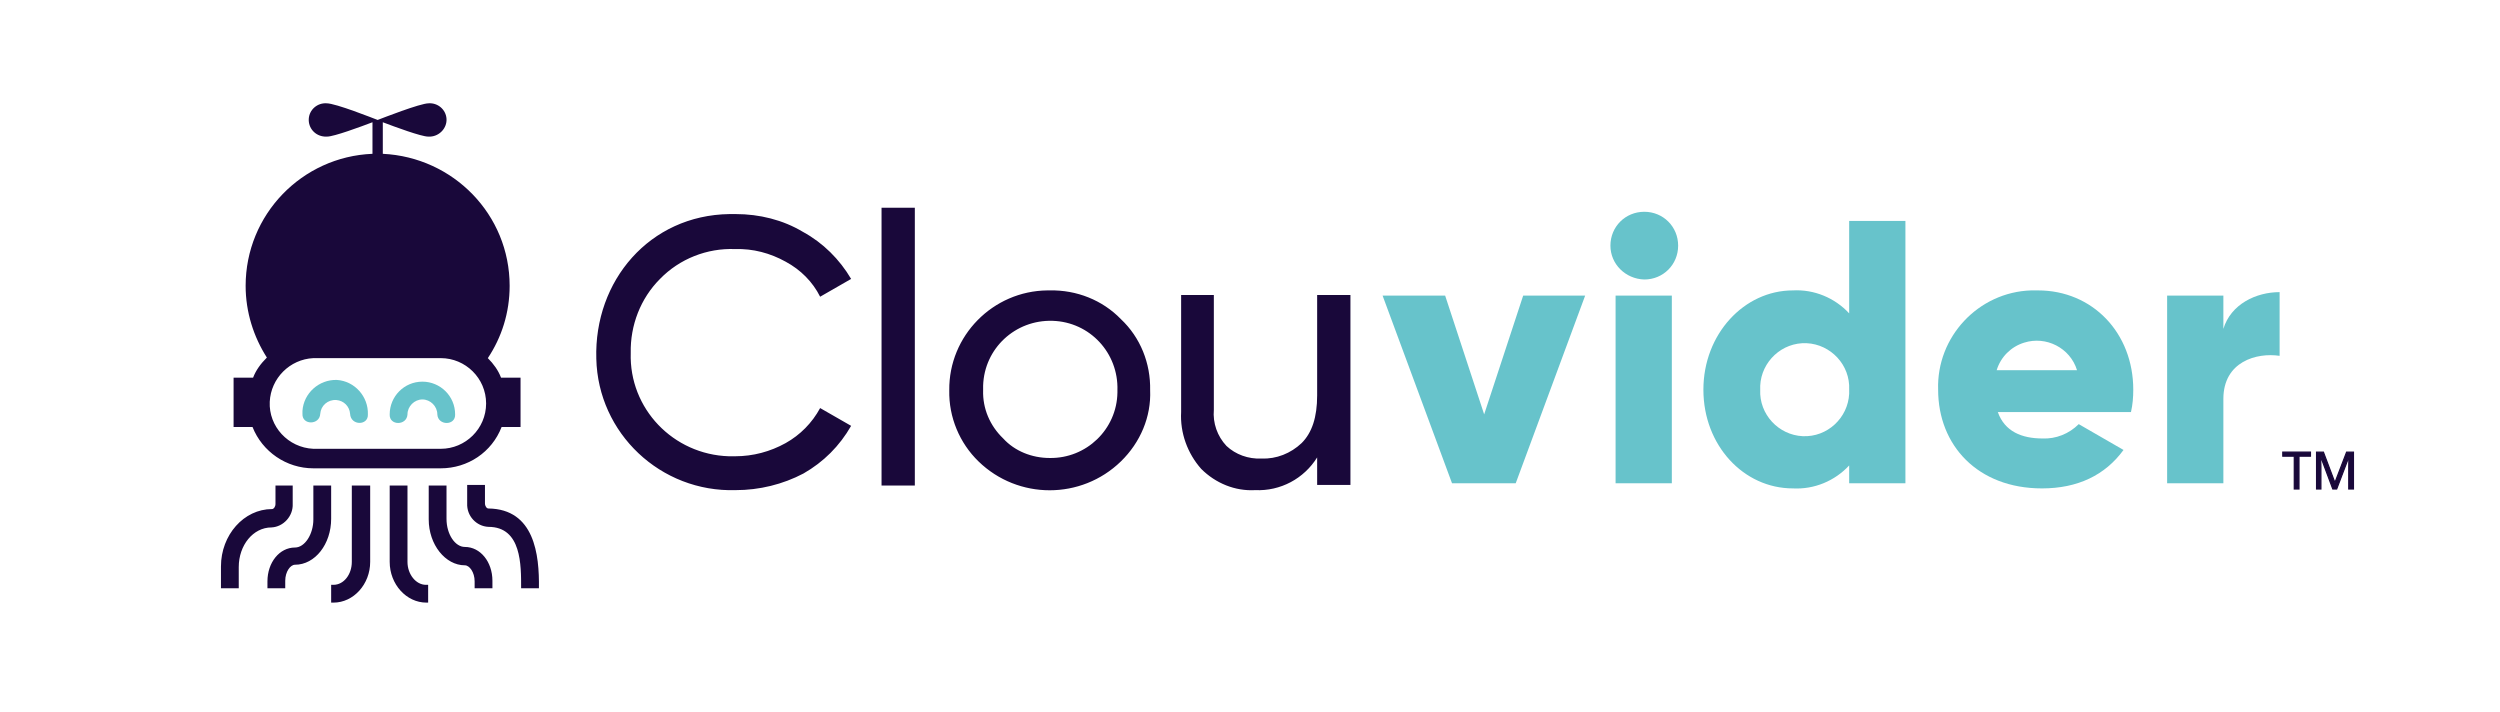
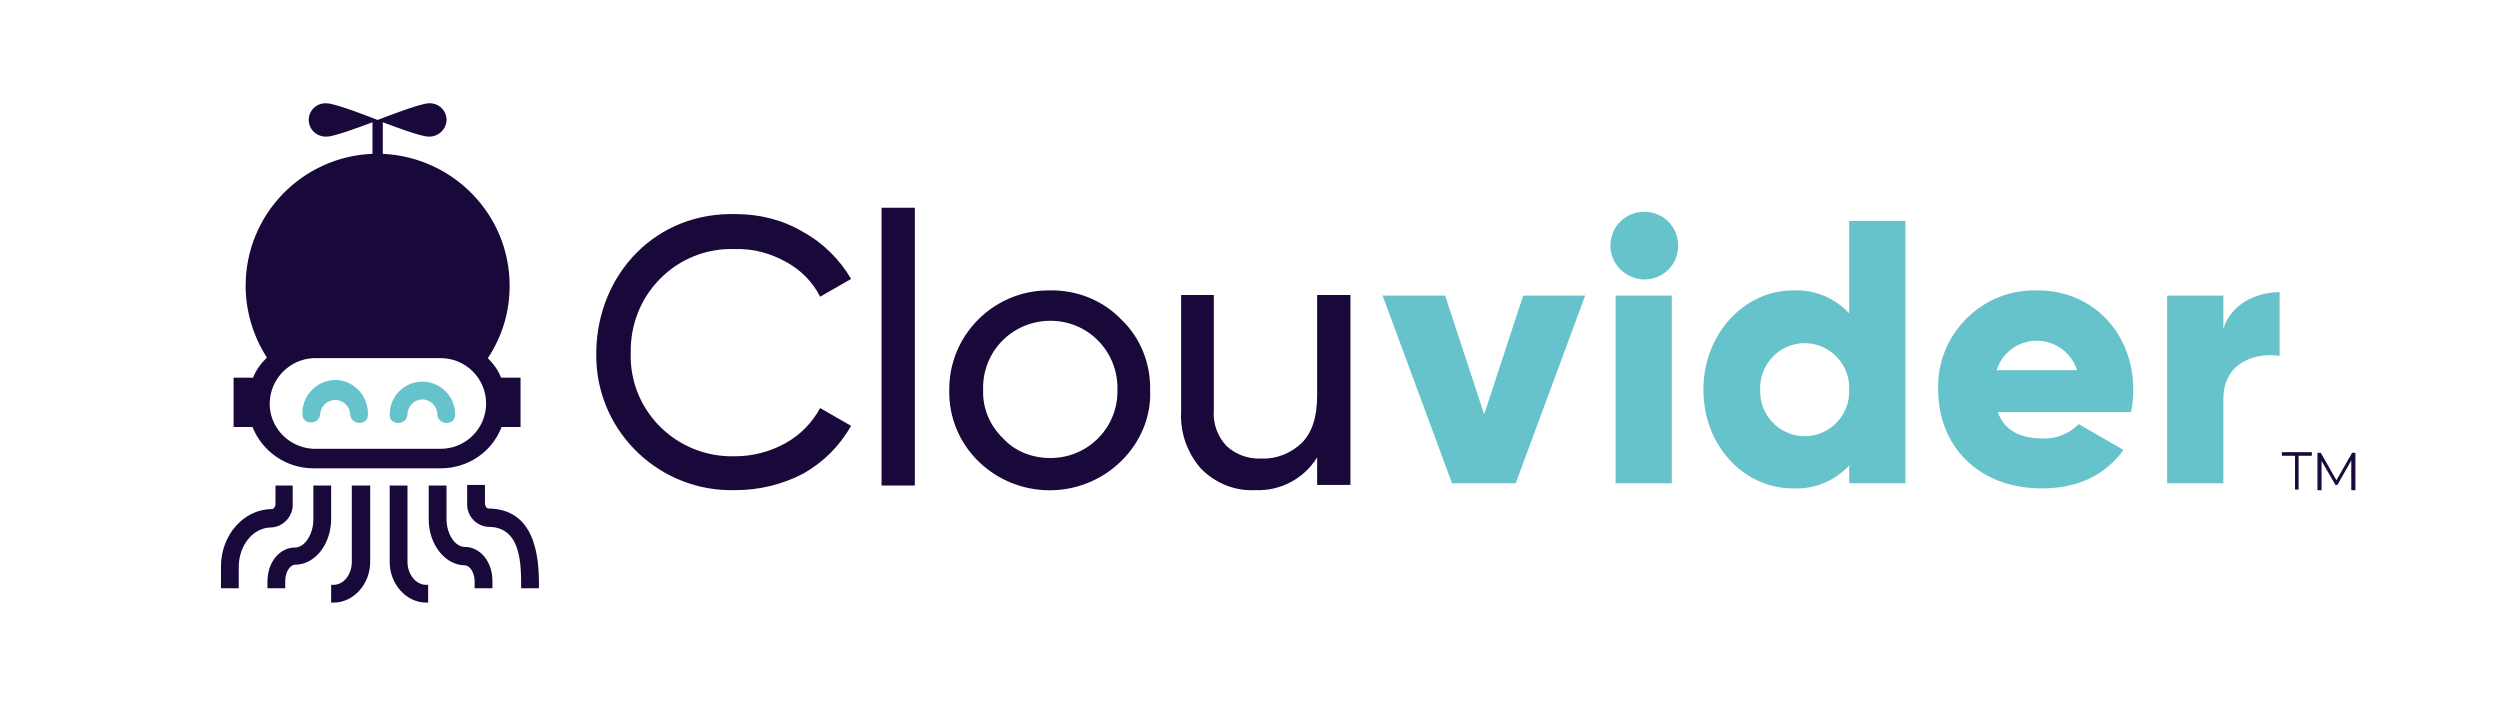
<svg xmlns="http://www.w3.org/2000/svg" version="1.1" id="Layer_1" x="0px" y="0px" viewBox="0 0 435.6 124" style="enable-background:new 0 0 435.6 124;" xml:space="preserve">
  <style type="text/css">
	.st0{fill-rule:evenodd;clip-rule:evenodd;fill:#19083A;}
	.st1{fill-rule:evenodd;clip-rule:evenodd;fill:#67C3CB;}
	.st2{fill:#19083A;stroke:#19083A;stroke-width:0.216;stroke-miterlimit:45;}
- 	.st3{font-family:'Montserrat-Light';}
- 	.st4{font-size:9px;}
</style>
  <path class="st0" d="M195.3,80.4c-6.9,6.7-17.9,6.7-24.8,0c-3.3-3.2-5.2-7.7-5.1-12.4c-0.1-9.5,7.6-17.3,17.1-17.4  c0.1,0,0.2,0,0.4,0c4.7-0.1,9.2,1.7,12.4,5c3.4,3.2,5.2,7.7,5.1,12.4C200.6,72.6,198.7,77.1,195.3,80.4L195.3,80.4z M44.1,65.8h-3.4  v8.6h3.3c0,0,0,0,0,0c1.7,4.3,5.9,7.2,10.6,7.2h22.2c4.7,0,8.9-2.8,10.6-7.2l0,0h3.3v-8.6l-3.4,0l0,0c-0.5-1.3-1.3-2.4-2.3-3.4  c2.4-3.6,3.8-7.9,3.8-12.6c0-12.4-9.8-22.4-22.1-23v-5.5c2.1,0.8,6.7,2.5,7.9,2.5c0.1,0,0.3,0,0.4,0c1.6-0.1,2.9-1.5,2.8-3.1  c-0.1-1.6-1.5-2.8-3.1-2.7c-1.5,0-8.1,2.6-8.9,2.9c-0.8-0.3-7.3-2.9-8.9-2.9c-1.6-0.1-3,1.1-3.1,2.7c-0.1,1.6,1.1,3,2.8,3.1  c0.1,0,0.3,0,0.4,0c1.2,0,5.8-1.7,7.9-2.5v5.5c-12.3,0.5-22.1,10.6-22.1,23c0,4.6,1.4,8.9,3.7,12.5C45.4,63.4,44.6,64.5,44.1,65.8  L44.1,65.8L44.1,65.8z M74.7,105h-0.4c-3.5,0-6.4-3.2-6.4-7.1V84.6H71v13.3c0,2.2,1.5,4,3.2,4h0.4V105L74.7,105z M85.8,102.5v-1.3  c0-3.3-2.1-5.9-4.8-5.9c-1.7,0-3.2-2.2-3.2-4.9v-5.8h-3.1v5.9c0,4.4,2.9,8,6.3,8c0.8,0,1.7,1.2,1.7,2.8v1.2H85.8L85.8,102.5z   M93.9,102.5h-3.1c0-4,0.1-10.7-5.7-10.7c-2.1-0.1-3.8-1.9-3.7-4.1v-3.2h3.1v3.2c0,0.5,0.3,0.9,0.6,0.9  C93.1,88.7,94,96.6,93.9,102.5L93.9,102.5z M58.1,105h-0.4v-3.1h0.4c1.8,0,3.2-1.8,3.2-4V84.6h3.2v13.3  C64.5,101.8,61.6,105,58.1,105L58.1,105z M49.7,102.5v-1.3c0-1.6,0.9-2.8,1.7-2.8c3.5,0,6.3-3.6,6.3-8v-5.8h-3.1v5.9  c0,2.6-1.5,4.9-3.2,4.9c-2.7,0-4.8,2.6-4.8,5.9v1.2H49.7L49.7,102.5z M41.6,102.5h-3.1v-3.8c0-5.5,4-10,8.9-10  c0.3,0,0.6-0.4,0.6-0.9v-3.2H51v3.2c0.1,2.1-1.6,4-3.7,4.1c-3.2,0-5.7,3.1-5.7,6.9L41.6,102.5L41.6,102.5z M84.7,70.3  c0,4.4-3.6,7.9-7.9,7.9H54.6c-4.4-0.2-7.8-3.9-7.6-8.2c0.2-4.1,3.5-7.4,7.6-7.6h22.2C81.1,62.4,84.7,65.9,84.7,70.3L84.7,70.3z   M182.9,79.8c6.4,0.1,11.7-5,11.8-11.4c0-0.1,0-0.3,0-0.4c0.2-6.5-4.8-11.9-11.3-12.1c-6.5-0.2-11.9,4.8-12.1,11.3  c0,0.3,0,0.5,0,0.8c-0.1,3.2,1.2,6.2,3.5,8.4C176.8,78.6,179.8,79.8,182.9,79.8L182.9,79.8L182.9,79.8z M128.2,85.4  c-13.1,0.4-24-9.9-24.3-22.9c-0.4-13.6,9.3-25,23.2-25.2c0.4,0,0.7,0,1.1,0c4.1,0,8.2,1,11.7,3.1c3.5,1.9,6.4,4.8,8.4,8.2l-5.4,3.1  c-1.3-2.6-3.4-4.7-6-6.1c-2.7-1.5-5.7-2.3-8.8-2.2c-4.9-0.2-9.7,1.7-13.1,5.2c-3.4,3.4-5.2,8.1-5.1,12.9c-0.3,9.7,7.4,17.7,17.1,18  c0.4,0,0.8,0,1.1,0c3.1,0,6.1-0.8,8.8-2.3c2.5-1.4,4.6-3.5,6-6.1l5.4,3.1c-2,3.5-4.8,6.3-8.3,8.3C136.4,84.4,132.3,85.4,128.2,85.4  L128.2,85.4z M229.5,51.4h5.8v33.1h-5.8v-4.8c-2.3,3.7-6.4,5.9-10.8,5.7c-3.5,0.2-6.9-1.2-9.4-3.7c-2.4-2.7-3.7-6.3-3.5-9.9V51.4  h5.7v20c-0.2,2.3,0.6,4.6,2.2,6.3c1.6,1.5,3.8,2.3,6.1,2.2c2.6,0.1,5.1-0.9,7-2.7c1.8-1.8,2.7-4.5,2.7-8.3L229.5,51.4L229.5,51.4z   M182.9,79.8L182.9,79.8L182.9,79.8z M153.6,84.6h5.8V36.2h-5.8V84.6z" />
  <polygon class="st1" points="276.2,51.5 264.1,84.2 253,84.2 240.9,51.5 251.8,51.5 258.6,72.2 265.4,51.5 " />
  <path class="st1" d="M280.6,42.8c0-3.3,2.6-5.9,5.9-5.9s5.9,2.6,5.9,5.9c0,3.3-2.6,5.9-5.9,5.9C283.2,48.6,280.6,46,280.6,42.8  L280.6,42.8z M281.5,51.5h9.8v32.7h-9.8V51.5z" />
  <path class="st1" d="M332,38.5v45.7h-9.8v-3.1c-2.5,2.7-6.1,4.2-9.8,4c-8.6,0-15.6-7.5-15.6-17.2c0-9.7,7.1-17.3,15.6-17.3  c3.7-0.2,7.3,1.3,9.8,4V38.5L332,38.5L332,38.5L332,38.5z M322.2,67.9c0.2-4.3-3.2-7.9-7.4-8.1c-4.3-0.2-7.9,3.2-8.1,7.4  c0,0.2,0,0.4,0,0.7c-0.2,4.3,3.2,7.9,7.4,8.1c4.3,0.2,7.9-3.2,8.1-7.4C322.2,68.3,322.2,68.1,322.2,67.9z" />
  <g>
    <path class="st1" d="M355.9,76.4c2.3,0.1,4.6-0.8,6.3-2.5l7.8,4.5c-3.2,4.4-8,6.7-14.2,6.7c-11.2,0-18.1-7.5-18.1-17.2   c-0.3-9.2,7-17,16.2-17.3c0.4,0,0.8,0,1.2,0c9.5,0,16.6,7.4,16.6,17.3c0,1.3-0.1,2.6-0.4,3.9h-23.2   C349.3,75.2,352.3,76.4,355.9,76.4L355.9,76.4L355.9,76.4z M361.9,64.5c-1.2-3.9-5.4-6-9.2-4.8c-2.3,0.7-4.1,2.5-4.8,4.8H361.9z" />
  </g>
  <path class="st1" d="M397.2,50.9V62c-4-0.6-9.8,1-9.8,7.5v14.7h-9.8V51.5h9.8v5.8C388.7,53,393.1,50.9,397.2,50.9z" />
  <path class="st1" d="M79.3,72.2c0-3.2-2.6-5.7-5.7-5.7c-3.2,0-5.7,2.6-5.7,5.7c-0.1,2,3,2,3.1,0c0-1.4,1.2-2.6,2.6-2.6  c1.4,0,2.6,1.2,2.6,2.6C76.3,74.2,79.4,74.2,79.3,72.2z" />
  <path class="st1" d="M64.1,72.2c0.1-3.1-2.3-5.8-5.4-6c-3.1-0.1-5.8,2.3-6,5.4c0,0.2,0,0.4,0,0.5c-0.1,2,3,2,3.1,0  c0.1-1.4,1.3-2.5,2.8-2.4c1.3,0.1,2.3,1.1,2.4,2.4C61.1,74.2,64.2,74.2,64.1,72.2z" />
-   <text transform="matrix(1 0 0 1 397.6641 85.1992)">
-     <tspan x="0" y="0" class="st2 st3 st4">T</tspan>
-     <tspan x="5.1" y="0" class="st2 st3 st4">M</tspan>
-   </text>
+   <g>
+     <path class="st2" d="M400,79.3h-2.3v-0.4h5v0.4h-2.3v5.9H400V79.3z" />
+     <path class="st2" d="M409.8,85.2l0-5.4l-2.6,4.6h-0.2l-2.6-4.5v5.4h-0.5v-6.3h0.4l2.8,4.9l2.8-4.9h0.4l0,6.3H409.8z" />
+   </g>
</svg>
